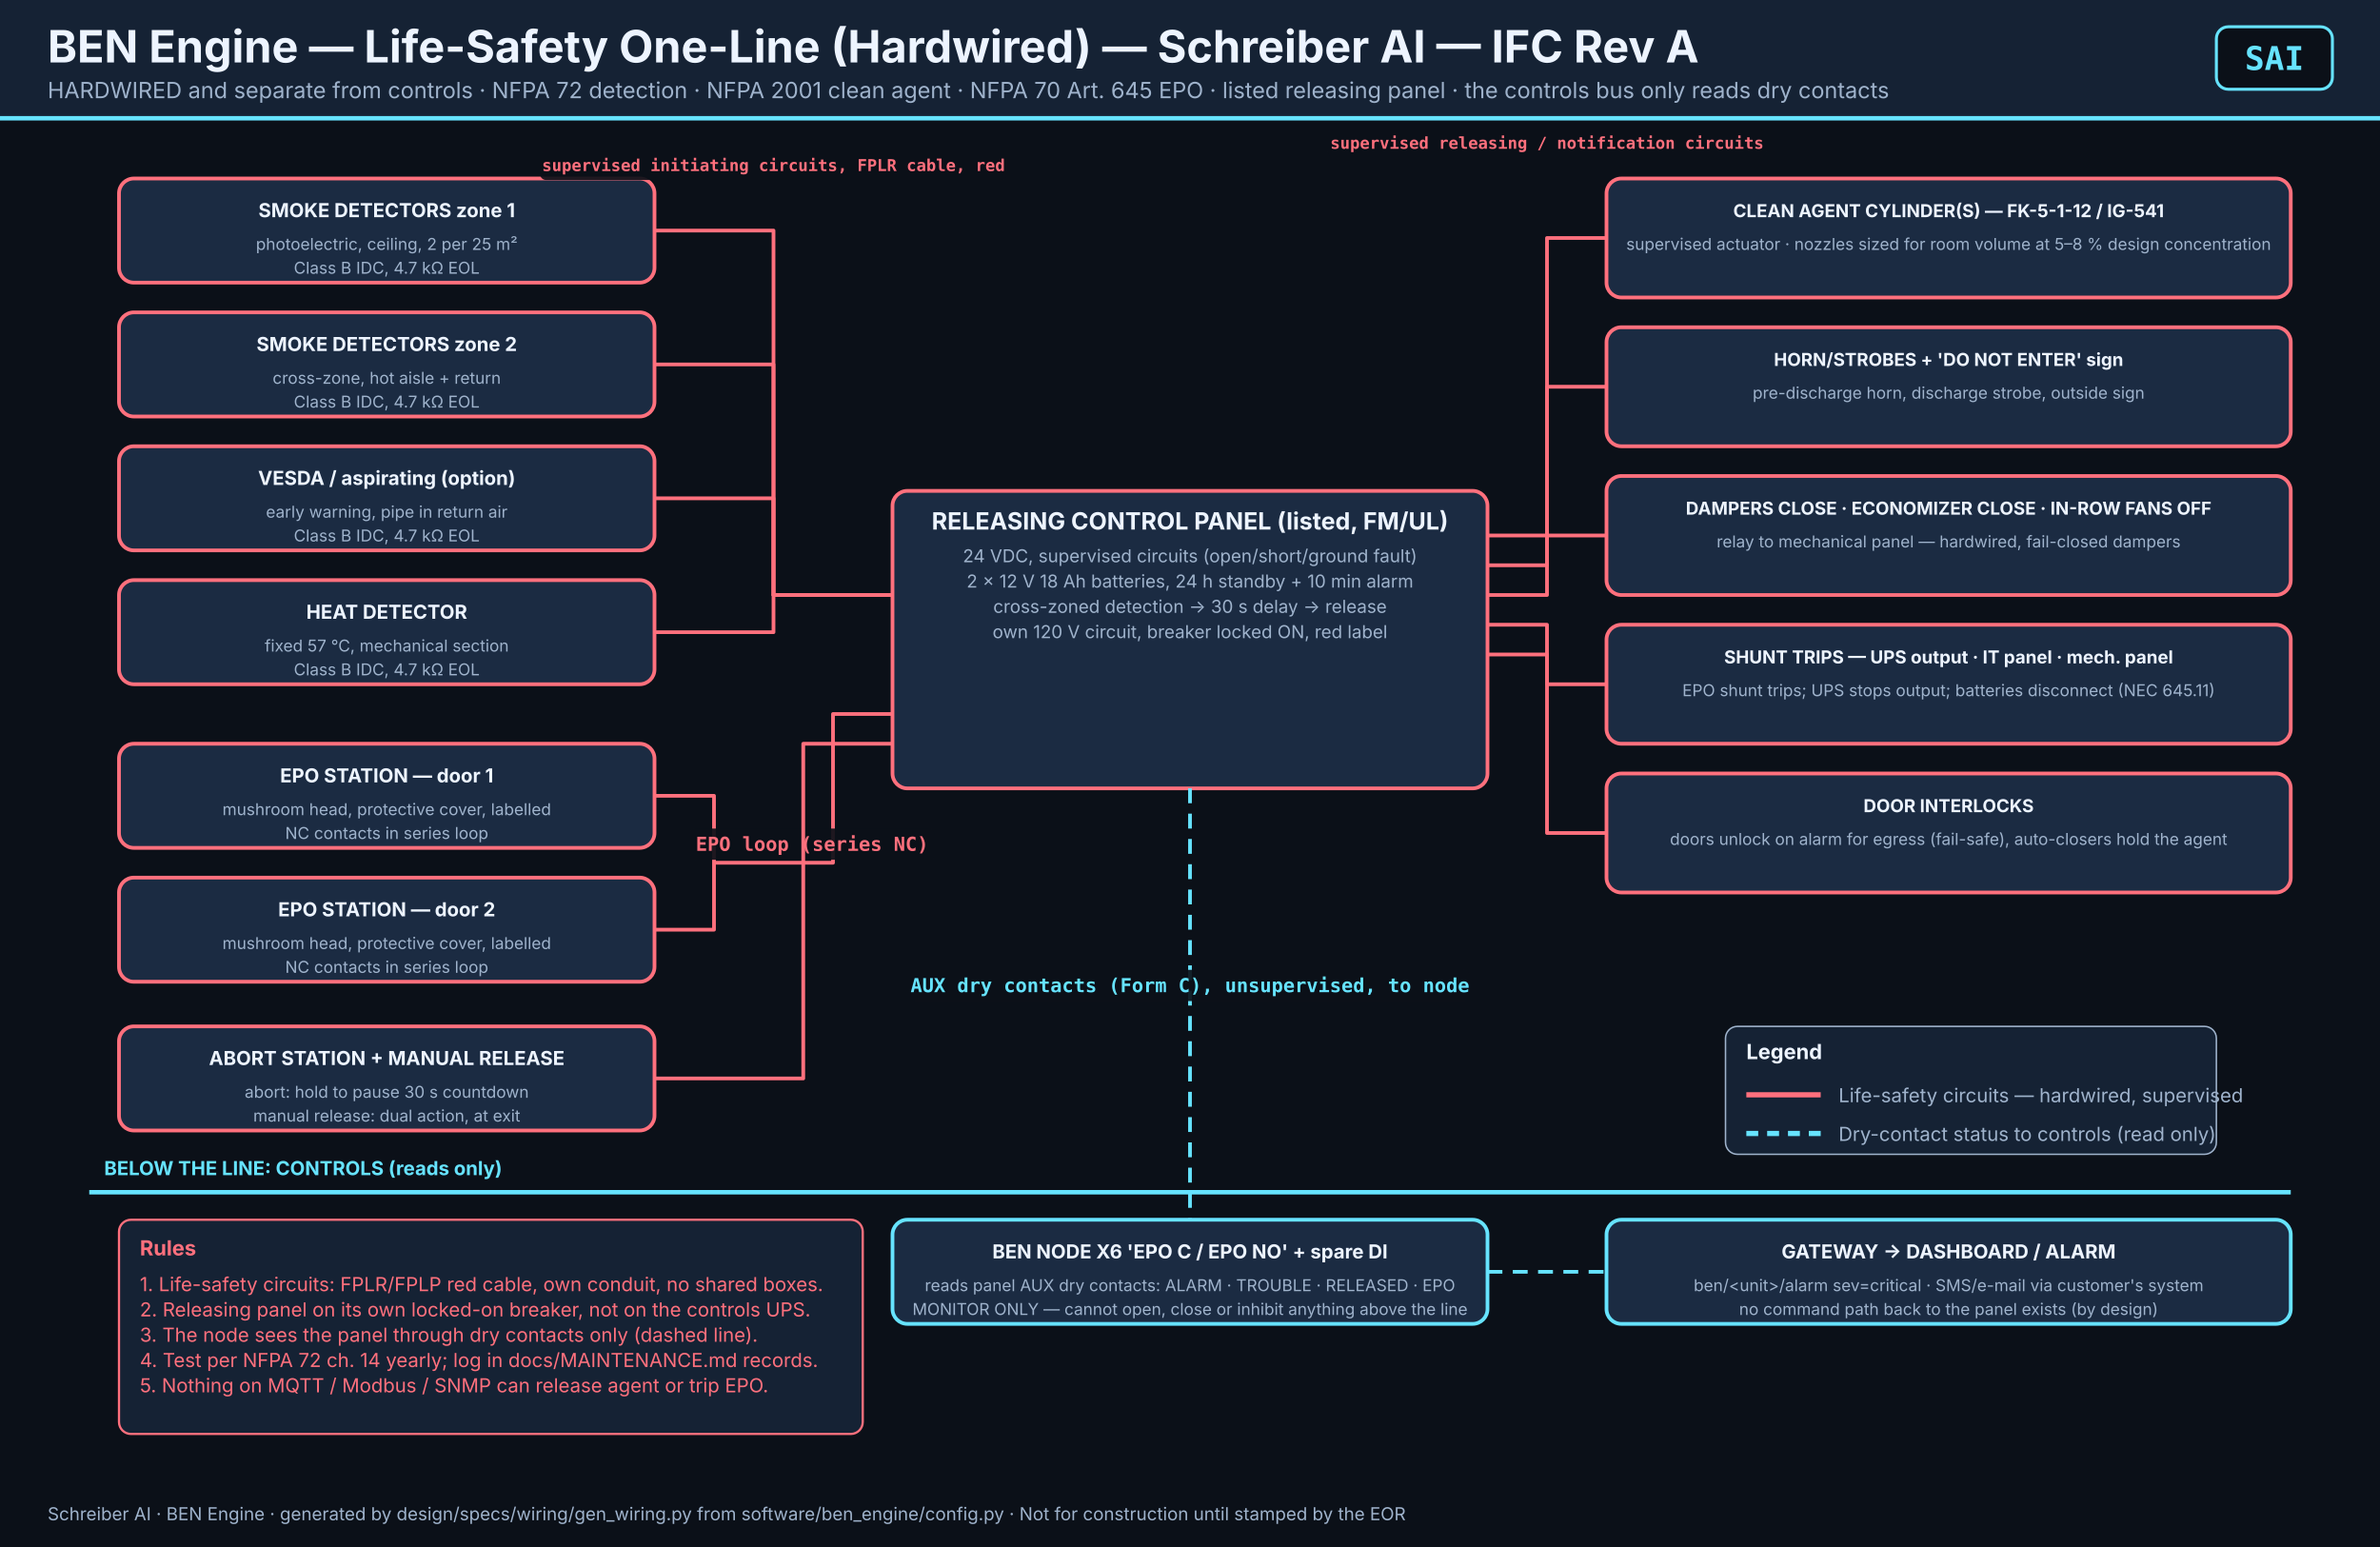
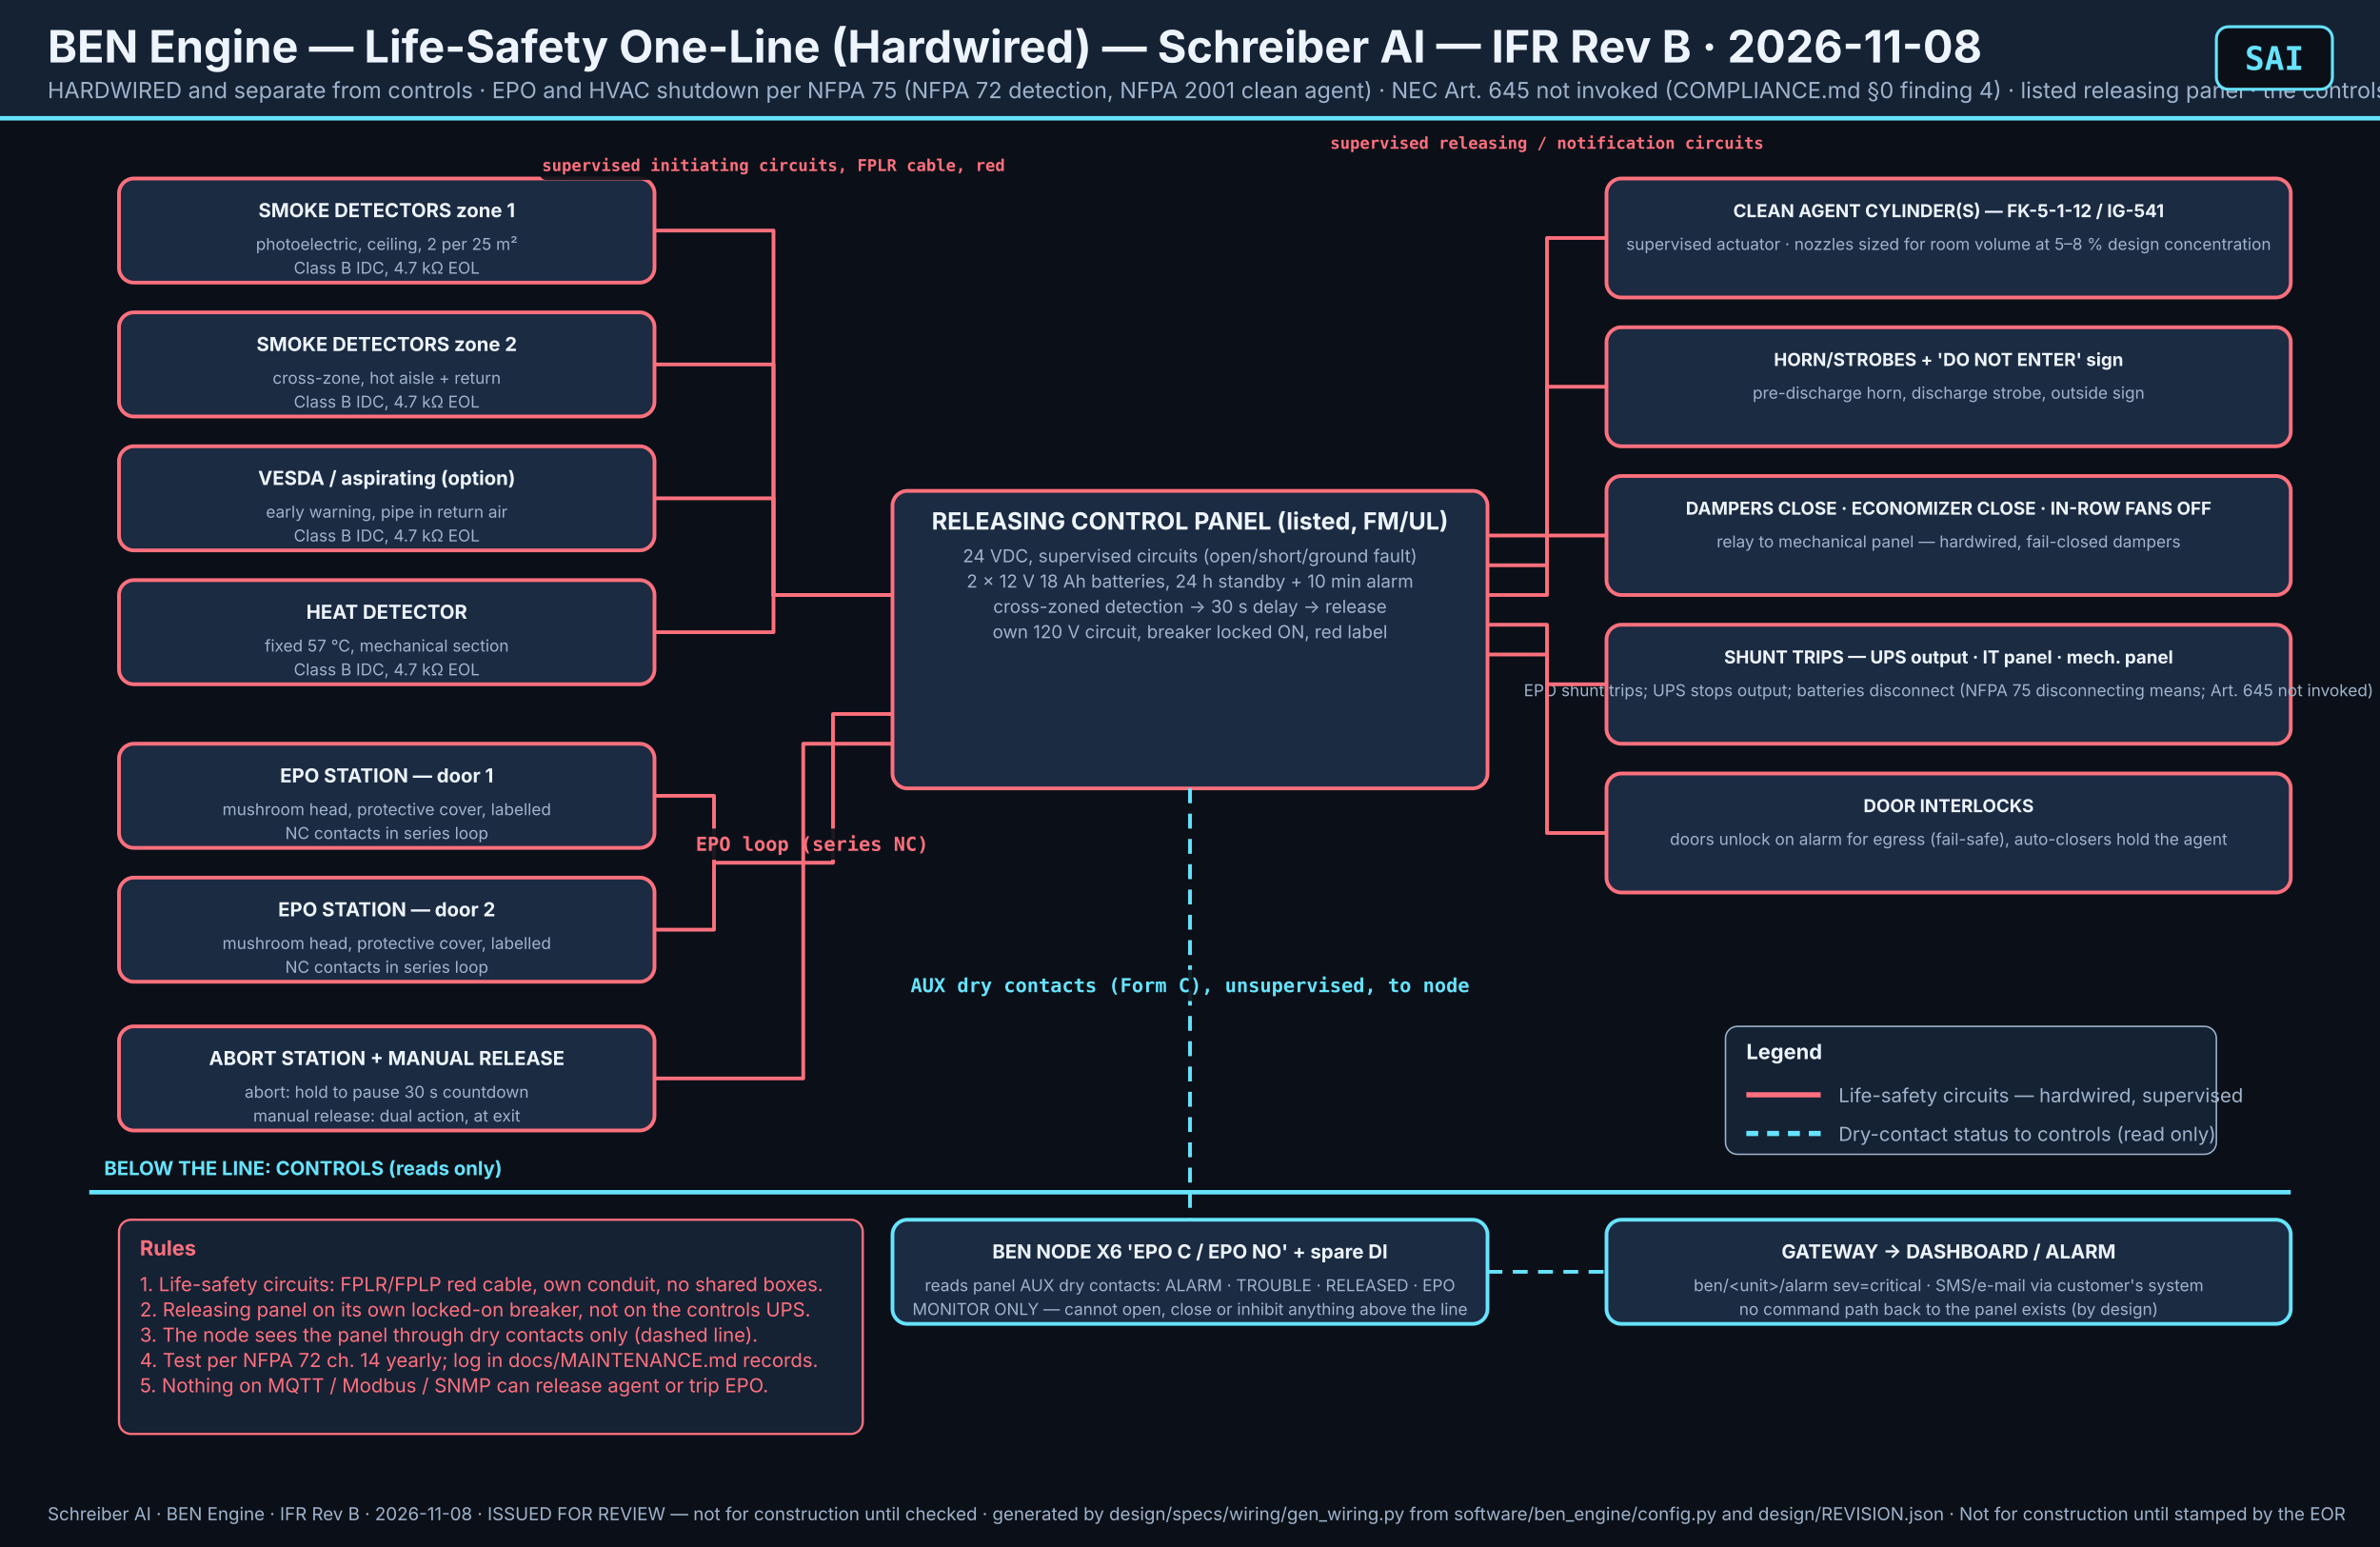
<svg xmlns="http://www.w3.org/2000/svg" viewBox="0 0 1600 1040" width="1600" height="1040" role="img" aria-label="05_life_safety_one_line.svg">
  <defs>
    <marker id="arr-66E3FF" viewBox="0 0 10 10" refX="9" refY="5" markerWidth="7" markerHeight="7" orient="auto-start-reverse">
      <path d="M0,0 L10,5 L0,10 z" fill="#66E3FF" />
    </marker>
    <marker id="arr-FFC66D" viewBox="0 0 10 10" refX="9" refY="5" markerWidth="7" markerHeight="7" orient="auto-start-reverse">
      <path d="M0,0 L10,5 L0,10 z" fill="#FFC66D" />
    </marker>
    <marker id="arr-FF707D" viewBox="0 0 10 10" refX="9" refY="5" markerWidth="7" markerHeight="7" orient="auto-start-reverse">
      <path d="M0,0 L10,5 L0,10 z" fill="#FF707D" />
    </marker>
    <marker id="arr-6EE7A8" viewBox="0 0 10 10" refX="9" refY="5" markerWidth="7" markerHeight="7" orient="auto-start-reverse">
      <path d="M0,0 L10,5 L0,10 z" fill="#6EE7A8" />
    </marker>
    <marker id="arr-9FB3CC" viewBox="0 0 10 10" refX="9" refY="5" markerWidth="7" markerHeight="7" orient="auto-start-reverse">
      <path d="M0,0 L10,5 L0,10 z" fill="#9FB3CC" />
    </marker>
  </defs>
  <rect width="1600" height="1040" fill="#0B1018" />
  <rect x="0" y="0" width="1600" height="78" fill="#152234" />
  <rect x="0" y="78" width="1600" height="3" fill="#66E3FF" />
-   <text x="32" y="42" font-family="'Inter','Segoe UI',system-ui,sans-serif" font-size="30" font-weight="700" fill="#EDF4FF" text-anchor="start">BEN Engine — Life-Safety One-Line (Hardwired) — Schreiber AI — IFC Rev A</text>
-   <text x="32" y="66" font-family="'Inter','Segoe UI',system-ui,sans-serif" font-size="15" font-weight="400" fill="#9FB3CC" text-anchor="start">HARDWIRED and separate from controls · NFPA 72 detection · NFPA 2001 clean agent · NFPA 70 Art. 645 EPO · listed releasing panel · the controls bus only reads dry contacts</text>
+   <text x="32" y="42" font-family="'Inter','Segoe UI',system-ui,sans-serif" font-size="30" font-weight="700" fill="#EDF4FF" text-anchor="start">BEN Engine — Life-Safety One-Line (Hardwired) — Schreiber AI — IFR Rev B · 2026-11-08</text>
+   <text x="32" y="66" font-family="'Inter','Segoe UI',system-ui,sans-serif" font-size="15" font-weight="400" fill="#9FB3CC" text-anchor="start">HARDWIRED and separate from controls · EPO and HVAC shutdown per NFPA 75 (NFPA 72 detection, NFPA 2001 clean agent) · NEC Art. 645 not invoked (COMPLIANCE.md §0 finding 4) · listed releasing panel · the controls bus only reads dry contacts</text>
  <rect x="1490" y="18" width="78" height="42" rx="8" fill="#0B1018" stroke="#66E3FF" stroke-width="2" />
  <text x="1529" y="47" font-family="'JetBrains Mono',Consolas,monospace" font-size="22" font-weight="800" fill="#66E3FF" text-anchor="middle">SAI</text>
  <rect x="600" y="330" width="400" height="200" rx="10" fill="#1B2B42" stroke="#FF707D" stroke-width="2.5" />
  <text x="800.0" y="356" font-family="'Inter','Segoe UI',system-ui,sans-serif" font-size="16" font-weight="700" fill="#EDF4FF" text-anchor="middle">RELEASING CONTROL PANEL (listed, FM/UL)</text>
  <text x="800.0" y="378" font-family="'Inter','Segoe UI',system-ui,sans-serif" font-size="12" font-weight="400" fill="#9FB3CC" text-anchor="middle">24 VDC, supervised circuits (open/short/ground fault)</text>
  <text x="800.0" y="395" font-family="'Inter','Segoe UI',system-ui,sans-serif" font-size="12" font-weight="400" fill="#9FB3CC" text-anchor="middle">2 × 12 V 18 Ah batteries, 24 h standby + 10 min alarm</text>
  <text x="800.0" y="412" font-family="'Inter','Segoe UI',system-ui,sans-serif" font-size="12" font-weight="400" fill="#9FB3CC" text-anchor="middle">cross-zoned detection → 30 s delay → release</text>
  <text x="800.0" y="429" font-family="'Inter','Segoe UI',system-ui,sans-serif" font-size="12" font-weight="400" fill="#9FB3CC" text-anchor="middle">own 120 V circuit, breaker locked ON, red label</text>
  <rect x="80" y="120" width="360" height="70" rx="10" fill="#1B2B42" stroke="#FF707D" stroke-width="2.5" />
  <text x="260.0" y="146" font-family="'Inter','Segoe UI',system-ui,sans-serif" font-size="13" font-weight="700" fill="#EDF4FF" text-anchor="middle">SMOKE DETECTORS zone 1</text>
  <text x="260.0" y="168" font-family="'Inter','Segoe UI',system-ui,sans-serif" font-size="11" font-weight="400" fill="#9FB3CC" text-anchor="middle">photoelectric, ceiling, 2 per 25 m²</text>
  <text x="260.0" y="184" font-family="'Inter','Segoe UI',system-ui,sans-serif" font-size="11" font-weight="400" fill="#9FB3CC" text-anchor="middle">Class B IDC, 4.7 kΩ EOL</text>
  <path d="M440,155 L520,155 L520,400 L600,400" fill="none" stroke="#FF707D" stroke-width="2.5" stroke-linejoin="round" />
  <rect x="80" y="210" width="360" height="70" rx="10" fill="#1B2B42" stroke="#FF707D" stroke-width="2.5" />
  <text x="260.0" y="236" font-family="'Inter','Segoe UI',system-ui,sans-serif" font-size="13" font-weight="700" fill="#EDF4FF" text-anchor="middle">SMOKE DETECTORS zone 2</text>
  <text x="260.0" y="258" font-family="'Inter','Segoe UI',system-ui,sans-serif" font-size="11" font-weight="400" fill="#9FB3CC" text-anchor="middle">cross-zone, hot aisle + return</text>
  <text x="260.0" y="274" font-family="'Inter','Segoe UI',system-ui,sans-serif" font-size="11" font-weight="400" fill="#9FB3CC" text-anchor="middle">Class B IDC, 4.7 kΩ EOL</text>
  <path d="M440,245 L520,245 L520,400 L600,400" fill="none" stroke="#FF707D" stroke-width="2.5" stroke-linejoin="round" />
  <rect x="80" y="300" width="360" height="70" rx="10" fill="#1B2B42" stroke="#FF707D" stroke-width="2.5" />
  <text x="260.0" y="326" font-family="'Inter','Segoe UI',system-ui,sans-serif" font-size="13" font-weight="700" fill="#EDF4FF" text-anchor="middle">VESDA / aspirating (option)</text>
  <text x="260.0" y="348" font-family="'Inter','Segoe UI',system-ui,sans-serif" font-size="11" font-weight="400" fill="#9FB3CC" text-anchor="middle">early warning, pipe in return air</text>
  <text x="260.0" y="364" font-family="'Inter','Segoe UI',system-ui,sans-serif" font-size="11" font-weight="400" fill="#9FB3CC" text-anchor="middle">Class B IDC, 4.7 kΩ EOL</text>
  <path d="M440,335 L520,335 L520,400 L600,400" fill="none" stroke="#FF707D" stroke-width="2.5" stroke-linejoin="round" />
  <rect x="80" y="390" width="360" height="70" rx="10" fill="#1B2B42" stroke="#FF707D" stroke-width="2.5" />
  <text x="260.0" y="416" font-family="'Inter','Segoe UI',system-ui,sans-serif" font-size="13" font-weight="700" fill="#EDF4FF" text-anchor="middle">HEAT DETECTOR</text>
  <text x="260.0" y="438" font-family="'Inter','Segoe UI',system-ui,sans-serif" font-size="11" font-weight="400" fill="#9FB3CC" text-anchor="middle">fixed 57 °C, mechanical section</text>
  <text x="260.0" y="454" font-family="'Inter','Segoe UI',system-ui,sans-serif" font-size="11" font-weight="400" fill="#9FB3CC" text-anchor="middle">Class B IDC, 4.7 kΩ EOL</text>
  <path d="M440,425 L520,425 L520,400 L600,400" fill="none" stroke="#FF707D" stroke-width="2.5" stroke-linejoin="round" />
  <rect x="363.07" y="102" width="313.86" height="19" rx="4" fill="#0B1018" opacity="0.92" />
  <text x="520" y="115" font-family="'JetBrains Mono',Consolas,monospace" font-size="11" font-weight="600" fill="#FF707D" text-anchor="middle">supervised initiating circuits, FPLR cable, red</text>
  <rect x="80" y="500" width="360" height="70" rx="10" fill="#1B2B42" stroke="#FF707D" stroke-width="2.5" />
  <text x="260.0" y="526" font-family="'Inter','Segoe UI',system-ui,sans-serif" font-size="13" font-weight="700" fill="#EDF4FF" text-anchor="middle">EPO STATION — door 1</text>
  <text x="260.0" y="548" font-family="'Inter','Segoe UI',system-ui,sans-serif" font-size="11" font-weight="400" fill="#9FB3CC" text-anchor="middle">mushroom head, protective cover, labelled</text>
  <text x="260.0" y="564" font-family="'Inter','Segoe UI',system-ui,sans-serif" font-size="11" font-weight="400" fill="#9FB3CC" text-anchor="middle">NC contacts in series loop</text>
  <rect x="80" y="590" width="360" height="70" rx="10" fill="#1B2B42" stroke="#FF707D" stroke-width="2.5" />
  <text x="260.0" y="616" font-family="'Inter','Segoe UI',system-ui,sans-serif" font-size="13" font-weight="700" fill="#EDF4FF" text-anchor="middle">EPO STATION — door 2</text>
  <text x="260.0" y="638" font-family="'Inter','Segoe UI',system-ui,sans-serif" font-size="11" font-weight="400" fill="#9FB3CC" text-anchor="middle">mushroom head, protective cover, labelled</text>
  <text x="260.0" y="654" font-family="'Inter','Segoe UI',system-ui,sans-serif" font-size="11" font-weight="400" fill="#9FB3CC" text-anchor="middle">NC contacts in series loop</text>
  <path d="M440,535 L480,535 L480,625 L440,625" fill="none" stroke="#FF707D" stroke-width="2.5" stroke-linejoin="round" />
  <path d="M480,580 L560,580 L560,480 L600,480" fill="none" stroke="#FF707D" stroke-width="2.5" stroke-linejoin="round" />
  <rect x="463.6" y="557.0" width="164.8" height="21" rx="4" fill="#0B1018" opacity="0.92" />
  <text x="546.0" y="572.0" font-family="'JetBrains Mono',Consolas,monospace" font-size="13" font-weight="600" fill="#FF707D" text-anchor="middle">EPO loop (series NC)</text>
  <rect x="80" y="690" width="360" height="70" rx="10" fill="#1B2B42" stroke="#FF707D" stroke-width="2.5" />
  <text x="260.0" y="716" font-family="'Inter','Segoe UI',system-ui,sans-serif" font-size="13" font-weight="700" fill="#EDF4FF" text-anchor="middle">ABORT STATION + MANUAL RELEASE</text>
  <text x="260.0" y="738" font-family="'Inter','Segoe UI',system-ui,sans-serif" font-size="11" font-weight="400" fill="#9FB3CC" text-anchor="middle">abort: hold to pause 30 s countdown</text>
  <text x="260.0" y="754" font-family="'Inter','Segoe UI',system-ui,sans-serif" font-size="11" font-weight="400" fill="#9FB3CC" text-anchor="middle">manual release: dual action, at exit</text>
  <path d="M440,725 L540,725 L540,500 L600,500" fill="none" stroke="#FF707D" stroke-width="2.5" stroke-linejoin="round" />
  <rect x="1080" y="120" width="460" height="80" rx="10" fill="#1B2B42" stroke="#FF707D" stroke-width="2.5" />
  <text x="1310.0" y="146" font-family="'Inter','Segoe UI',system-ui,sans-serif" font-size="12" font-weight="700" fill="#EDF4FF" text-anchor="middle">CLEAN AGENT CYLINDER(S) — FK-5-1-12 / IG-541</text>
  <text x="1310.0" y="168" font-family="'Inter','Segoe UI',system-ui,sans-serif" font-size="11" font-weight="400" fill="#9FB3CC" text-anchor="middle">supervised actuator · nozzles sized for room volume at 5–8 % design concentration</text>
  <path d="M1000,360 L1040,360 L1040,160 L1080,160" fill="none" stroke="#FF707D" stroke-width="2.5" stroke-linejoin="round" />
  <rect x="1080" y="220" width="460" height="80" rx="10" fill="#1B2B42" stroke="#FF707D" stroke-width="2.5" />
  <text x="1310.0" y="246" font-family="'Inter','Segoe UI',system-ui,sans-serif" font-size="12" font-weight="700" fill="#EDF4FF" text-anchor="middle">HORN/STROBES + 'DO NOT ENTER' sign</text>
  <text x="1310.0" y="268" font-family="'Inter','Segoe UI',system-ui,sans-serif" font-size="11" font-weight="400" fill="#9FB3CC" text-anchor="middle">pre-discharge horn, discharge strobe, outside sign</text>
  <path d="M1000,380 L1040,380 L1040,260 L1080,260" fill="none" stroke="#FF707D" stroke-width="2.5" stroke-linejoin="round" />
  <rect x="1080" y="320" width="460" height="80" rx="10" fill="#1B2B42" stroke="#FF707D" stroke-width="2.5" />
  <text x="1310.0" y="346" font-family="'Inter','Segoe UI',system-ui,sans-serif" font-size="12" font-weight="700" fill="#EDF4FF" text-anchor="middle">DAMPERS CLOSE · ECONOMIZER CLOSE · IN-ROW FANS OFF</text>
  <text x="1310.0" y="368" font-family="'Inter','Segoe UI',system-ui,sans-serif" font-size="11" font-weight="400" fill="#9FB3CC" text-anchor="middle">relay to mechanical panel — hardwired, fail-closed dampers</text>
  <path d="M1000,400 L1040,400 L1040,360 L1080,360" fill="none" stroke="#FF707D" stroke-width="2.5" stroke-linejoin="round" />
  <rect x="1080" y="420" width="460" height="80" rx="10" fill="#1B2B42" stroke="#FF707D" stroke-width="2.5" />
  <text x="1310.0" y="446" font-family="'Inter','Segoe UI',system-ui,sans-serif" font-size="12" font-weight="700" fill="#EDF4FF" text-anchor="middle">SHUNT TRIPS — UPS output · IT panel · mech. panel</text>
-   <text x="1310.0" y="468" font-family="'Inter','Segoe UI',system-ui,sans-serif" font-size="11" font-weight="400" fill="#9FB3CC" text-anchor="middle">EPO shunt trips; UPS stops output; batteries disconnect (NEC 645.11)</text>
+   <text x="1310.0" y="468" font-family="'Inter','Segoe UI',system-ui,sans-serif" font-size="11" font-weight="400" fill="#9FB3CC" text-anchor="middle">EPO shunt trips; UPS stops output; batteries disconnect (NFPA 75 disconnecting means; Art. 645 not invoked)</text>
  <path d="M1000,420 L1040,420 L1040,460 L1080,460" fill="none" stroke="#FF707D" stroke-width="2.5" stroke-linejoin="round" />
  <rect x="1080" y="520" width="460" height="80" rx="10" fill="#1B2B42" stroke="#FF707D" stroke-width="2.5" />
  <text x="1310.0" y="546" font-family="'Inter','Segoe UI',system-ui,sans-serif" font-size="12" font-weight="700" fill="#EDF4FF" text-anchor="middle">DOOR INTERLOCKS</text>
  <text x="1310.0" y="568" font-family="'Inter','Segoe UI',system-ui,sans-serif" font-size="11" font-weight="400" fill="#9FB3CC" text-anchor="middle">doors unlock on alarm for egress (fail-safe), auto-closers hold the agent</text>
  <path d="M1000,440 L1040,440 L1040,560 L1080,560" fill="none" stroke="#FF707D" stroke-width="2.5" stroke-linejoin="round" />
  <rect x="892.64" y="87" width="294.72" height="19" rx="4" fill="#0B1018" opacity="0.92" />
  <text x="1040" y="100" font-family="'JetBrains Mono',Consolas,monospace" font-size="11" font-weight="600" fill="#FF707D" text-anchor="middle">supervised releasing / notification circuits</text>
  <rect x="60" y="800" width="1480" height="3" fill="#66E3FF" />
  <text x="70" y="790" font-family="'Inter','Segoe UI',system-ui,sans-serif" font-size="13" font-weight="700" fill="#66E3FF" text-anchor="start">BELOW THE LINE: CONTROLS (reads only)</text>
  <rect x="600" y="820" width="400" height="70" rx="10" fill="#1B2B42" stroke="#66E3FF" stroke-width="2.5" />
  <text x="800.0" y="846" font-family="'Inter','Segoe UI',system-ui,sans-serif" font-size="13" font-weight="700" fill="#EDF4FF" text-anchor="middle">BEN NODE  X6 'EPO C / EPO NO'  + spare DI</text>
  <text x="800.0" y="868" font-family="'Inter','Segoe UI',system-ui,sans-serif" font-size="11" font-weight="400" fill="#9FB3CC" text-anchor="middle">reads panel AUX dry contacts: ALARM · TROUBLE · RELEASED · EPO</text>
  <text x="800.0" y="884" font-family="'Inter','Segoe UI',system-ui,sans-serif" font-size="11" font-weight="400" fill="#9FB3CC" text-anchor="middle">MONITOR ONLY — cannot open, close or inhibit anything above the line</text>
  <path d="M800,530 L800,820" fill="none" stroke="#66E3FF" stroke-width="2.5" stroke-linejoin="round" stroke-dasharray="10 7" />
  <rect x="612.04" y="652.0" width="375.92" height="21" rx="4" fill="#0B1018" opacity="0.92" />
  <text x="800.0" y="667.0" font-family="'JetBrains Mono',Consolas,monospace" font-size="13" font-weight="600" fill="#66E3FF" text-anchor="middle">AUX dry contacts (Form C), unsupervised, to node</text>
  <rect x="1080" y="820" width="460" height="70" rx="10" fill="#1B2B42" stroke="#66E3FF" stroke-width="2.5" />
  <text x="1310.0" y="846" font-family="'Inter','Segoe UI',system-ui,sans-serif" font-size="13" font-weight="700" fill="#EDF4FF" text-anchor="middle">GATEWAY → DASHBOARD / ALARM</text>
  <text x="1310.0" y="868" font-family="'Inter','Segoe UI',system-ui,sans-serif" font-size="11" font-weight="400" fill="#9FB3CC" text-anchor="middle">ben/&lt;unit&gt;/alarm sev=critical · SMS/e-mail via customer's system</text>
  <text x="1310.0" y="884" font-family="'Inter','Segoe UI',system-ui,sans-serif" font-size="11" font-weight="400" fill="#9FB3CC" text-anchor="middle">no command path back to the panel exists (by design)</text>
  <path d="M1000,855 L1080,855" fill="none" stroke="#66E3FF" stroke-width="2.5" stroke-linejoin="round" stroke-dasharray="10 7" />
  <rect x="80" y="820" width="500" height="144" rx="8" fill="#152234" stroke="#FF707D" stroke-width="1.5" />
  <text x="94" y="844" font-family="'Inter','Segoe UI',system-ui,sans-serif" font-size="14" font-weight="700" fill="#FF707D" text-anchor="start">Rules</text>
  <text x="94" y="868" font-family="'Inter','Segoe UI',system-ui,sans-serif" font-size="13" font-weight="400" fill="#FF707D" text-anchor="start">1. Life-safety circuits: FPLR/FPLP red cable, own conduit, no shared boxes.</text>
  <text x="94" y="885" font-family="'Inter','Segoe UI',system-ui,sans-serif" font-size="13" font-weight="400" fill="#FF707D" text-anchor="start">2. Releasing panel on its own locked-on breaker, not on the controls UPS.</text>
  <text x="94" y="902" font-family="'Inter','Segoe UI',system-ui,sans-serif" font-size="13" font-weight="400" fill="#FF707D" text-anchor="start">3. The node sees the panel through dry contacts only (dashed line).</text>
  <text x="94" y="919" font-family="'Inter','Segoe UI',system-ui,sans-serif" font-size="13" font-weight="400" fill="#FF707D" text-anchor="start">4. Test per NFPA 72 ch. 14 yearly; log in docs/MAINTENANCE.md records.</text>
  <text x="94" y="936" font-family="'Inter','Segoe UI',system-ui,sans-serif" font-size="13" font-weight="400" fill="#FF707D" text-anchor="start">5. Nothing on MQTT / Modbus / SNMP can release agent or trip EPO.</text>
  <rect x="1160" y="690" width="330" height="86" rx="8" fill="#152234" stroke="#9FB3CC" stroke-width="1" />
  <text x="1174" y="712" font-family="'Inter','Segoe UI',system-ui,sans-serif" font-size="14" font-weight="700" fill="#EDF4FF" text-anchor="start">Legend</text>
  <line x1="1174" y1="736" x2="1224" y2="736" stroke="#FF707D" stroke-width="3.5" />
  <text x="1236" y="741" font-family="'Inter','Segoe UI',system-ui,sans-serif" font-size="13" font-weight="400" fill="#9FB3CC" text-anchor="start">Life-safety circuits — hardwired, supervised</text>
  <line x1="1174" y1="762" x2="1224" y2="762" stroke="#66E3FF" stroke-width="3.5" stroke-dasharray="8 6" />
  <text x="1236" y="767" font-family="'Inter','Segoe UI',system-ui,sans-serif" font-size="13" font-weight="400" fill="#9FB3CC" text-anchor="start">Dry-contact status to controls (read only)</text>
-   <text x="32" y="1022" font-family="'Inter','Segoe UI',system-ui,sans-serif" font-size="12" fill="#9FB3CC">Schreiber AI · BEN Engine · generated by design/specs/wiring/gen_wiring.py from software/ben_engine/config.py · Not for construction until stamped by the EOR</text>
+   <text x="32" y="1022" font-family="'Inter','Segoe UI',system-ui,sans-serif" font-size="12" fill="#9FB3CC">Schreiber AI · BEN Engine · IFR Rev B · 2026-11-08 · ISSUED FOR REVIEW — not for construction until checked · generated by design/specs/wiring/gen_wiring.py from software/ben_engine/config.py and design/REVISION.json · Not for construction until stamped by the EOR</text>
</svg>
